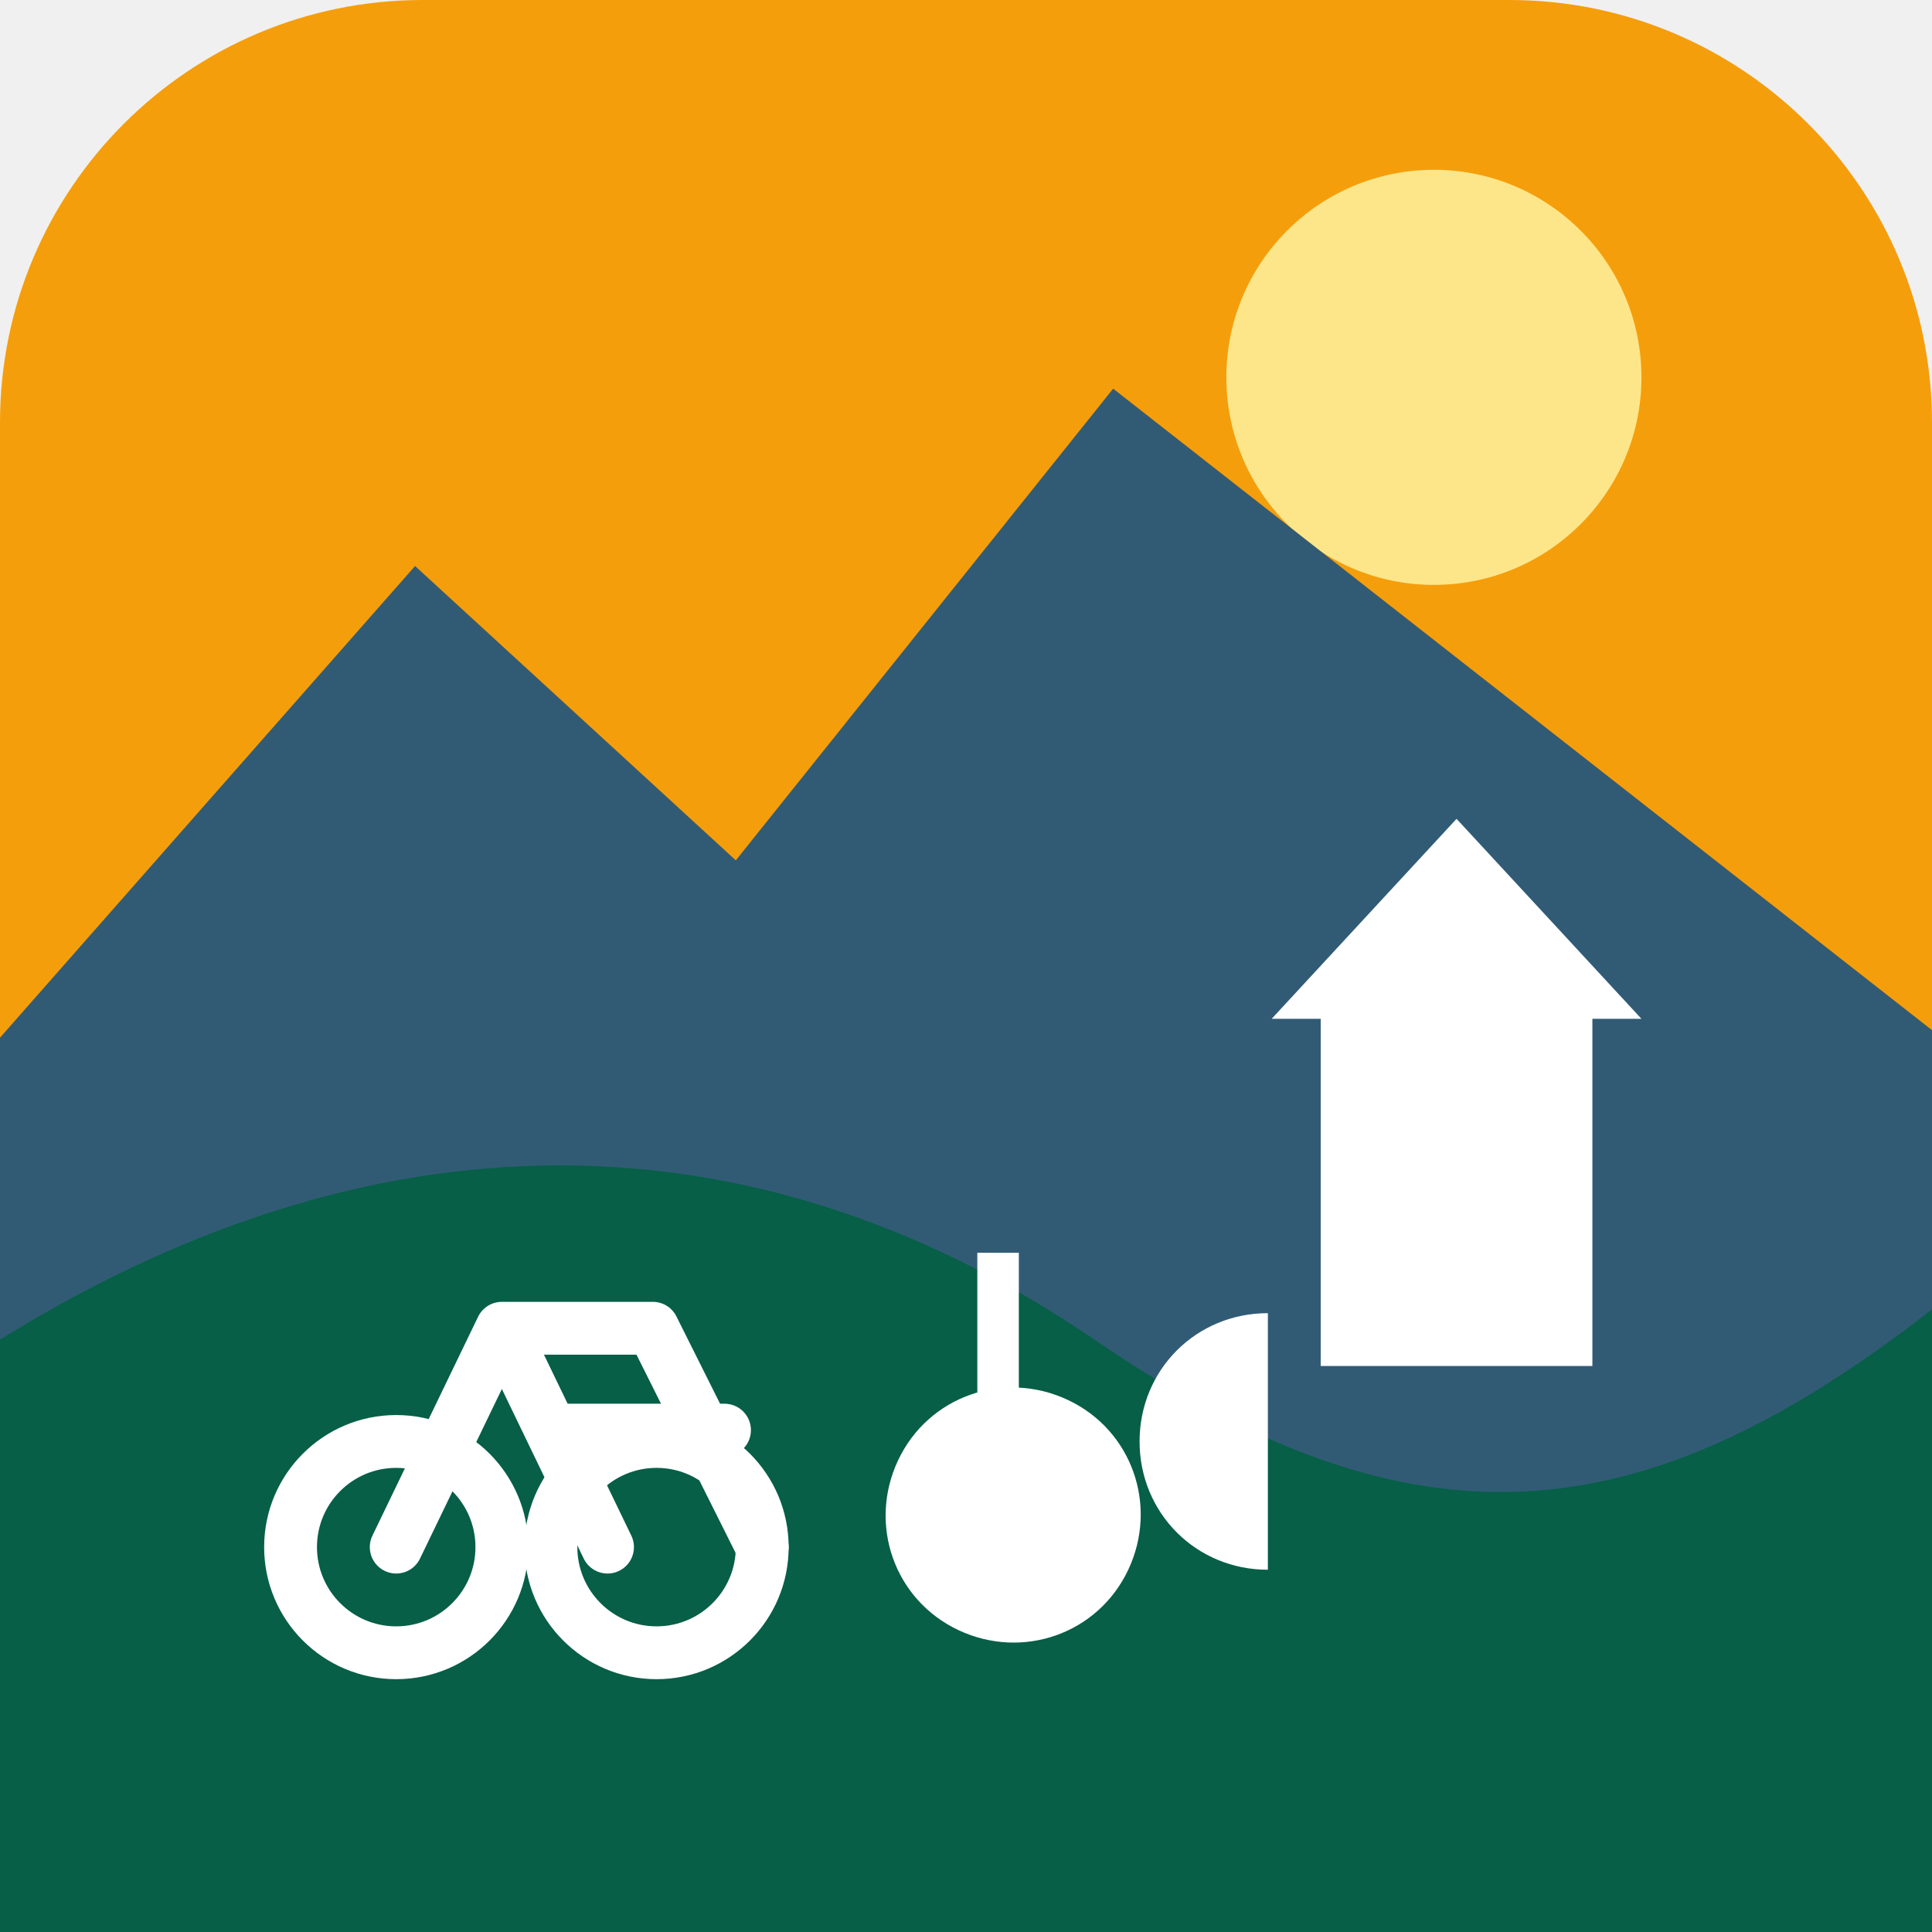
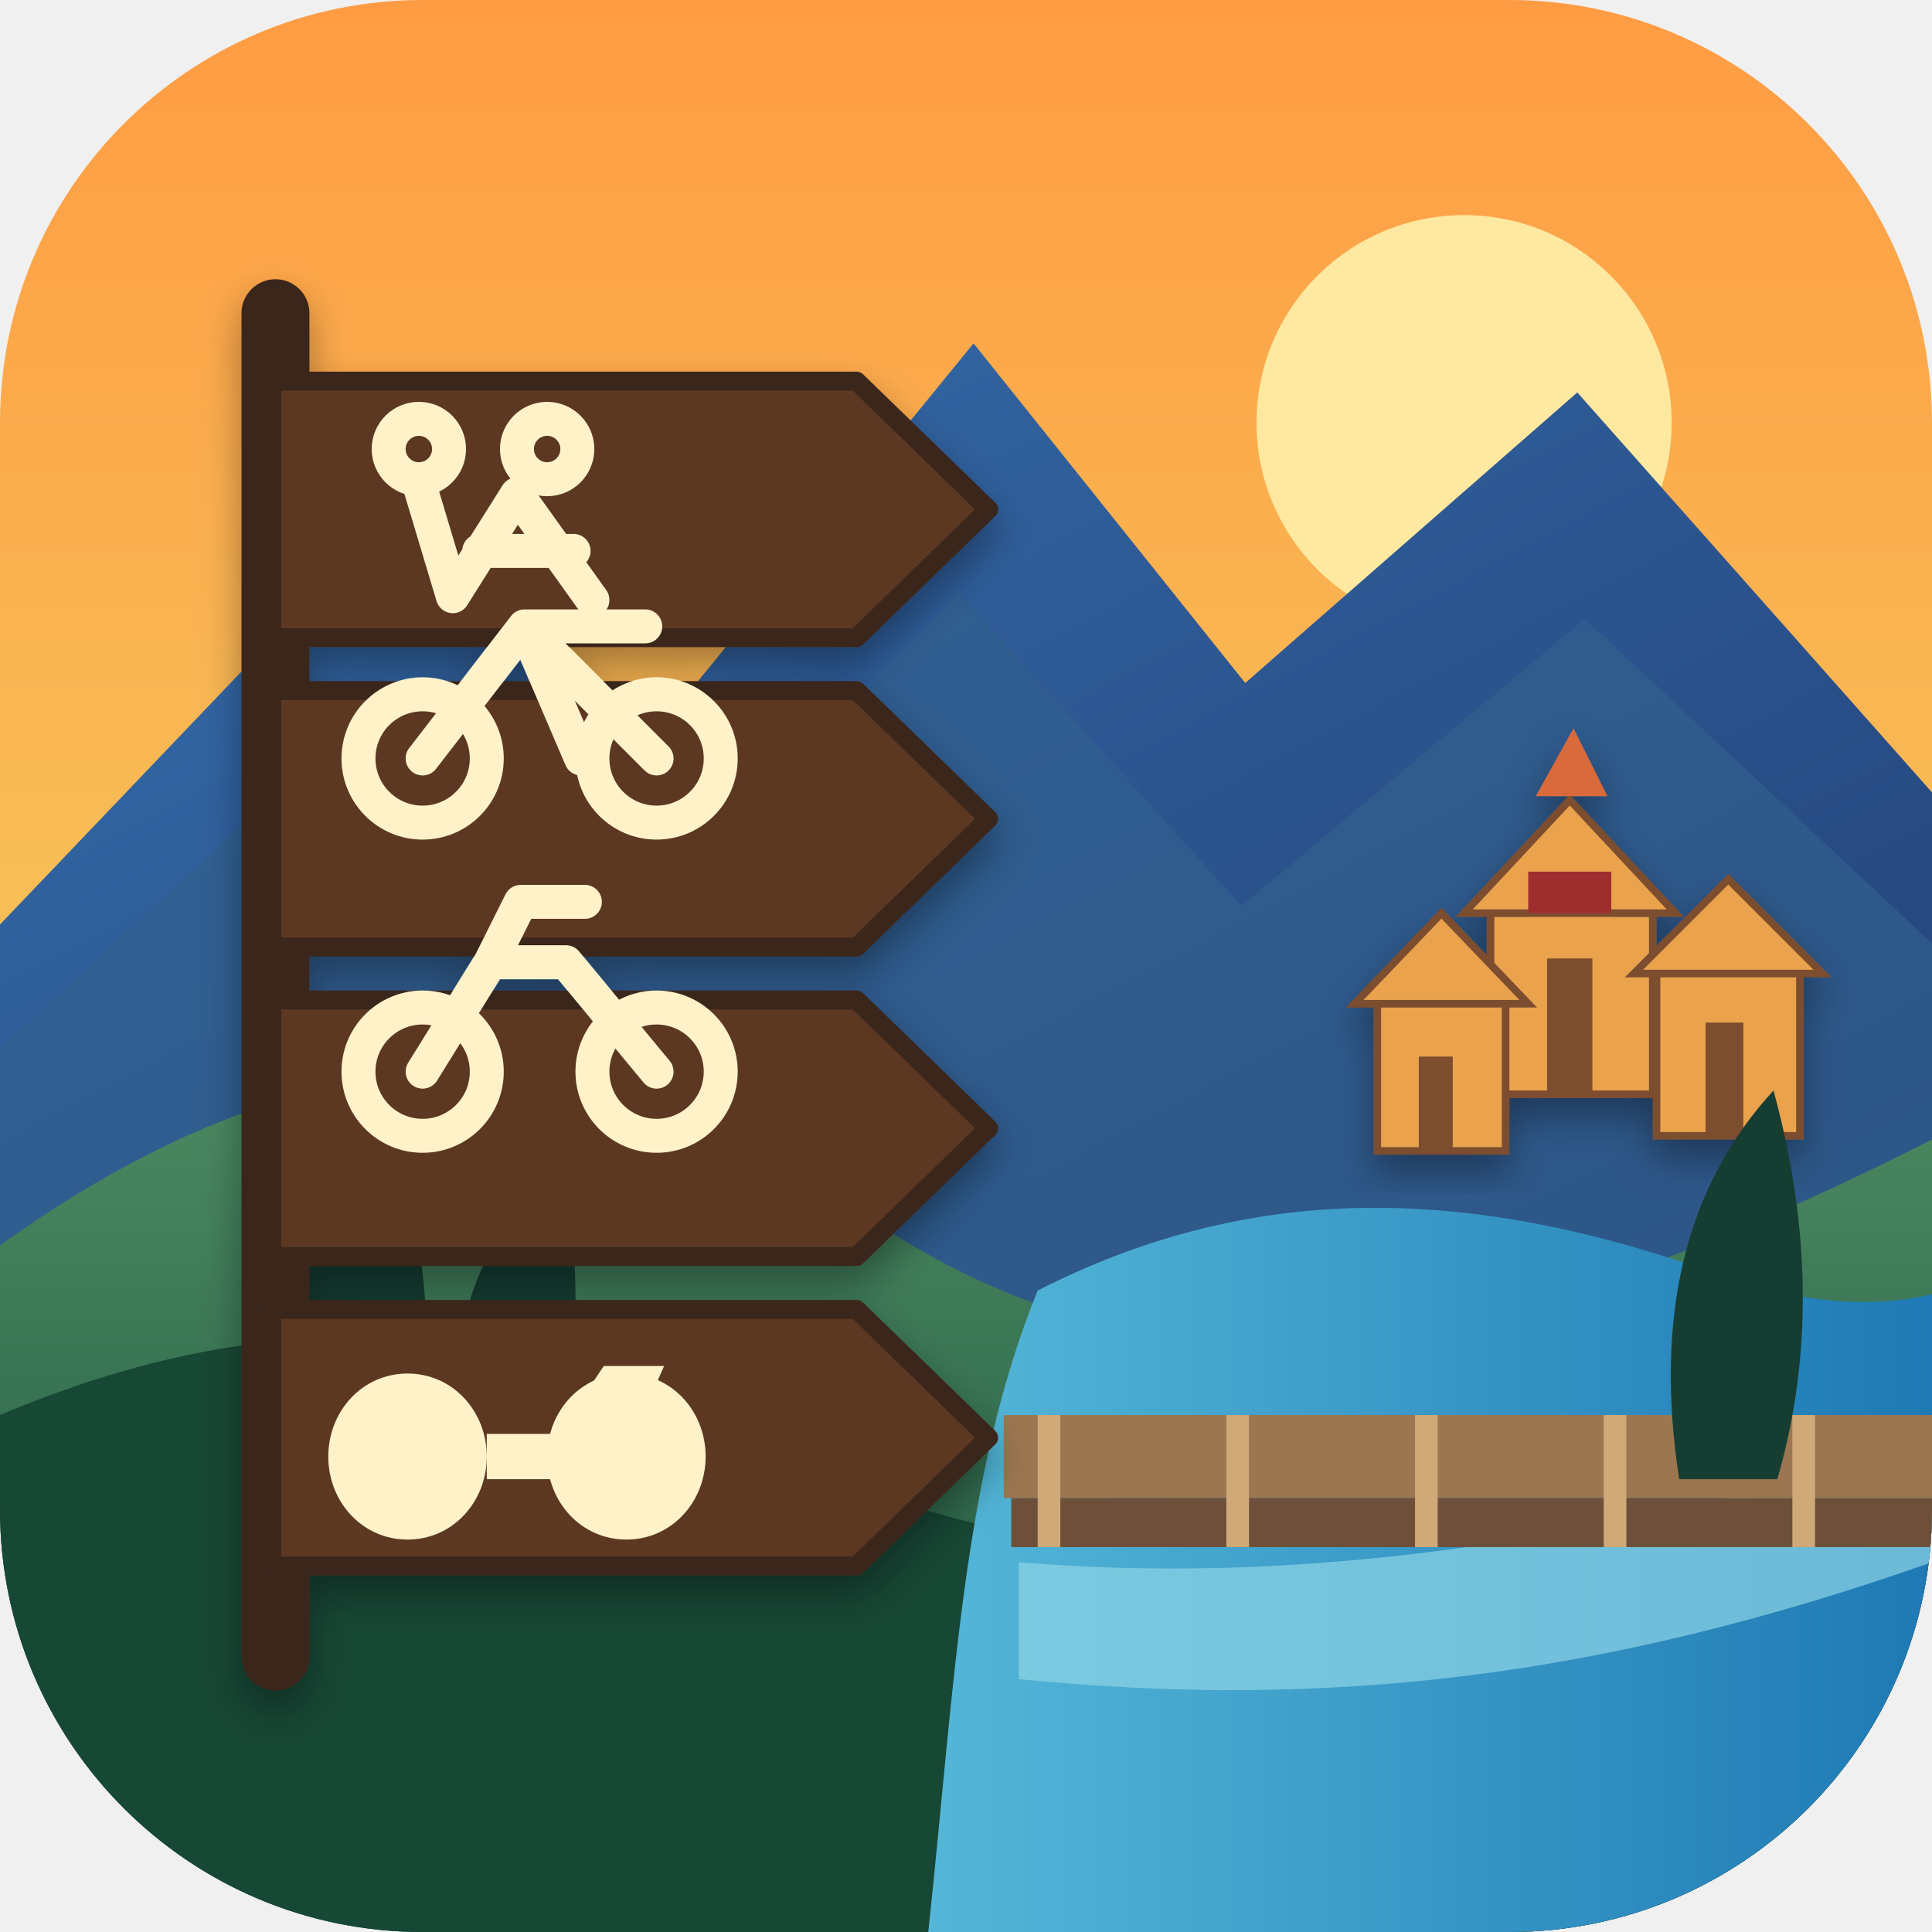
<svg xmlns="http://www.w3.org/2000/svg" viewBox="0 0 512 512">
-   <rect width="512" height="512" rx="112" fill="#f59e0b" />
-   <circle cx="380" cy="100" r="55" fill="#fde68a" />
-   <path d="M0 275 110 150l85 78 100-125 217 170v239H0z" fill="#315b75" />
-   <path d="M0 355c105-65 205-58 290 0s145 52 222-8v165H0z" fill="#065f46" />
-   <path d="M350 270h72v92h-72zM337 270l49-53 49 53zM375 313h22v49h-22z" fill="#fff" />
-   <g fill="none" stroke="#fff" stroke-width="14" stroke-linecap="round" stroke-linejoin="round">
-     <circle cx="105" cy="410" r="28" />
-     <circle cx="174" cy="410" r="28" />
-     <path d="m105 410 28-58 28 58m-28-58h40l29 58m-55-31h45" />
+   <defs>
+     <linearGradient id="sky" x1="0" y1="0" x2="0" y2="1">
+       <stop stop-color="#ff9b43" />
+       <stop offset=".55" stop-color="#f6c45b" />
+       <stop offset="1" stop-color="#5d8fc7" />
+     </linearGradient>
+     <linearGradient id="river" x1="0" y1="0" x2="1" y2="0">
+       <stop stop-color="#54b7d8" />
+       <stop offset="1" stop-color="#1e79b4" />
+     </linearGradient>
+     <linearGradient id="mountain" x1="0" y1="0" x2="1" y2="1">
+       <stop stop-color="#356fae" />
+       <stop offset="1" stop-color="#233d73" />
+     </linearGradient>
+     <linearGradient id="hill" x1="0" y1="0" x2="0" y2="1">
+       <stop stop-color="#4c8a62" />
+       <stop offset="1" stop-color="#174d3a" />
+     </linearGradient>
+     <filter id="shadow">
+       <feDropShadow dx="0" dy="5" stdDeviation="5" flood-opacity=".35" />
+     </filter>
+     <clipPath id="round">
+       <rect width="512" height="512" rx="112" />
+     </clipPath>
+   </defs>
+   <g clip-path="url(#round)">
+     <rect width="512" height="512" fill="url(#sky)" />
+     <circle cx="388" cy="112" r="55" fill="#ffe9a0" />
+     <path d="M0 245 105 135 165 205 258 91 330 181 418 104 512 210V365H0Z" fill="url(#mountain)" />
+     <path d="M0 278 94 191 166 250 254 157 329 240 420 164 512 250V370H0Z" fill="#315e8d" opacity=".72" />
+     <path d="M0 330C91 265 161 276 229 322s145 50 283-20v210H0Z" fill="url(#hill)" />
+     <path d="M0 375c90-38 151-17 214 13 75 36 169 30 298-38v162H0Z" fill="#174735" />
+     <path d="M275 342c55-28 112-29 181-4 20 7 39 9 56 5v169H246c7-65 9-121 29-170Z" fill="url(#river)" />
+     <path d="M270 414c72 6 149-4 242-32v32c-88 31-161 39-242 31Z" fill="#8dd4e6" opacity=".7" />
+     <path d="M266 375h246v22H266z" fill="#9b7651" />
+     <path d="M268 397h244v13H268z" fill="#6e503a" />
+     <path d="M278 375v35m50-35v35m50-35v35m50-35v35m50-35v35" stroke="#d0a979" stroke-width="6" />
+     <g filter="url(#shadow)">
+       <g fill="#eaa24d" stroke="#7b4d2e" stroke-width="2">
+         <path d="M395 242h43v48h-43zM388 242l28-30 28 30z" />
+         <path d="M439 258h38v43h-38zM433 258l25-25 25 25z" />
+         <path d="M365 266h34v39h-34zM359 266l23-24 23 24z" />
+       </g>
+       <path d="M410 254h12v36h-12zM452 271h10v30h-10zM376 280h9v25h-9z" fill="#7b4d2e" />
+       <path d="M405 231h22v11h-22z" fill="#9e2f2f" />
+       <path d="M407 211h19l-9-18z" fill="#d96b3b" />
+     </g>
+     <g fill="#153d32">
+       <path d="M90 405q-25-74 9-116 22 49 10 116zM122 405q-11-63 27-99 9 50-5 99zM445 392q-10-65 25-103 15 55 1 103z" />
+     </g>
+     <g filter="url(#shadow)">
+       <rect x="64" y="74" width="18" height="374" rx="9" fill="#3a251b" />
+       <g stroke="#3a251b" stroke-width="5" stroke-linejoin="round">
+         <path d="M72 101h155l35 34-35 34H72z" fill="#5b3824" />
+         <path d="M72 183h155l35 34-35 34H72z" fill="#5b3824" />
+         <path d="M72 265h155l35 34-35 34H72z" fill="#5b3824" />
+         <path d="M72 347h155l35 34-35 34H72z" fill="#5b3824" />
+       </g>
+       <g fill="none" stroke="#fff2c9" stroke-width="9" stroke-linecap="round" stroke-linejoin="round">
+         <circle cx="111" cy="119" r="8" />
+         <circle cx="145" cy="119" r="8" />
+         <path d="M111 128l9 30 17-27 20 28m-30-13h25" />
+         <circle cx="112" cy="201" r="17" />
+         <circle cx="174" cy="201" r="17" />
+         <path d="M112 201l27-35 35 35m-35-35 15 35m-15-35h32" />
+         <circle cx="112" cy="284" r="17" />
+         <circle cx="174" cy="284" r="17" />
+         <path d="M112 284l18-29h20l24 29m-44-29 8-16h17" />
+       </g>
+       <g fill="#fff2c9">
+         <path d="M108 364c-12 0-21 10-21 22s9 22 21 22 21-10 21-22-9-22-21-22zm58 0c-12 0-21 10-21 22s9 22 21 22 21-10 21-22-9-22-21-22z" />
+         <path d="M129 380h19l12-18h16l-8 18h-12l-9 12h-18z" />
+       </g>
+     </g>
  </g>
-   <path d="M238 387c8-17 28-24 45-16s24 28 16 45-28 24-45 16-24-28-16-45z" fill="#fff" />
-   <path d="M259 369v-37h11v42z" fill="#fff" />
-   <path d="M302 382c0-19 15-34 34-34v68c-19 0-34-15-34-34z" fill="#fff" />
</svg>
